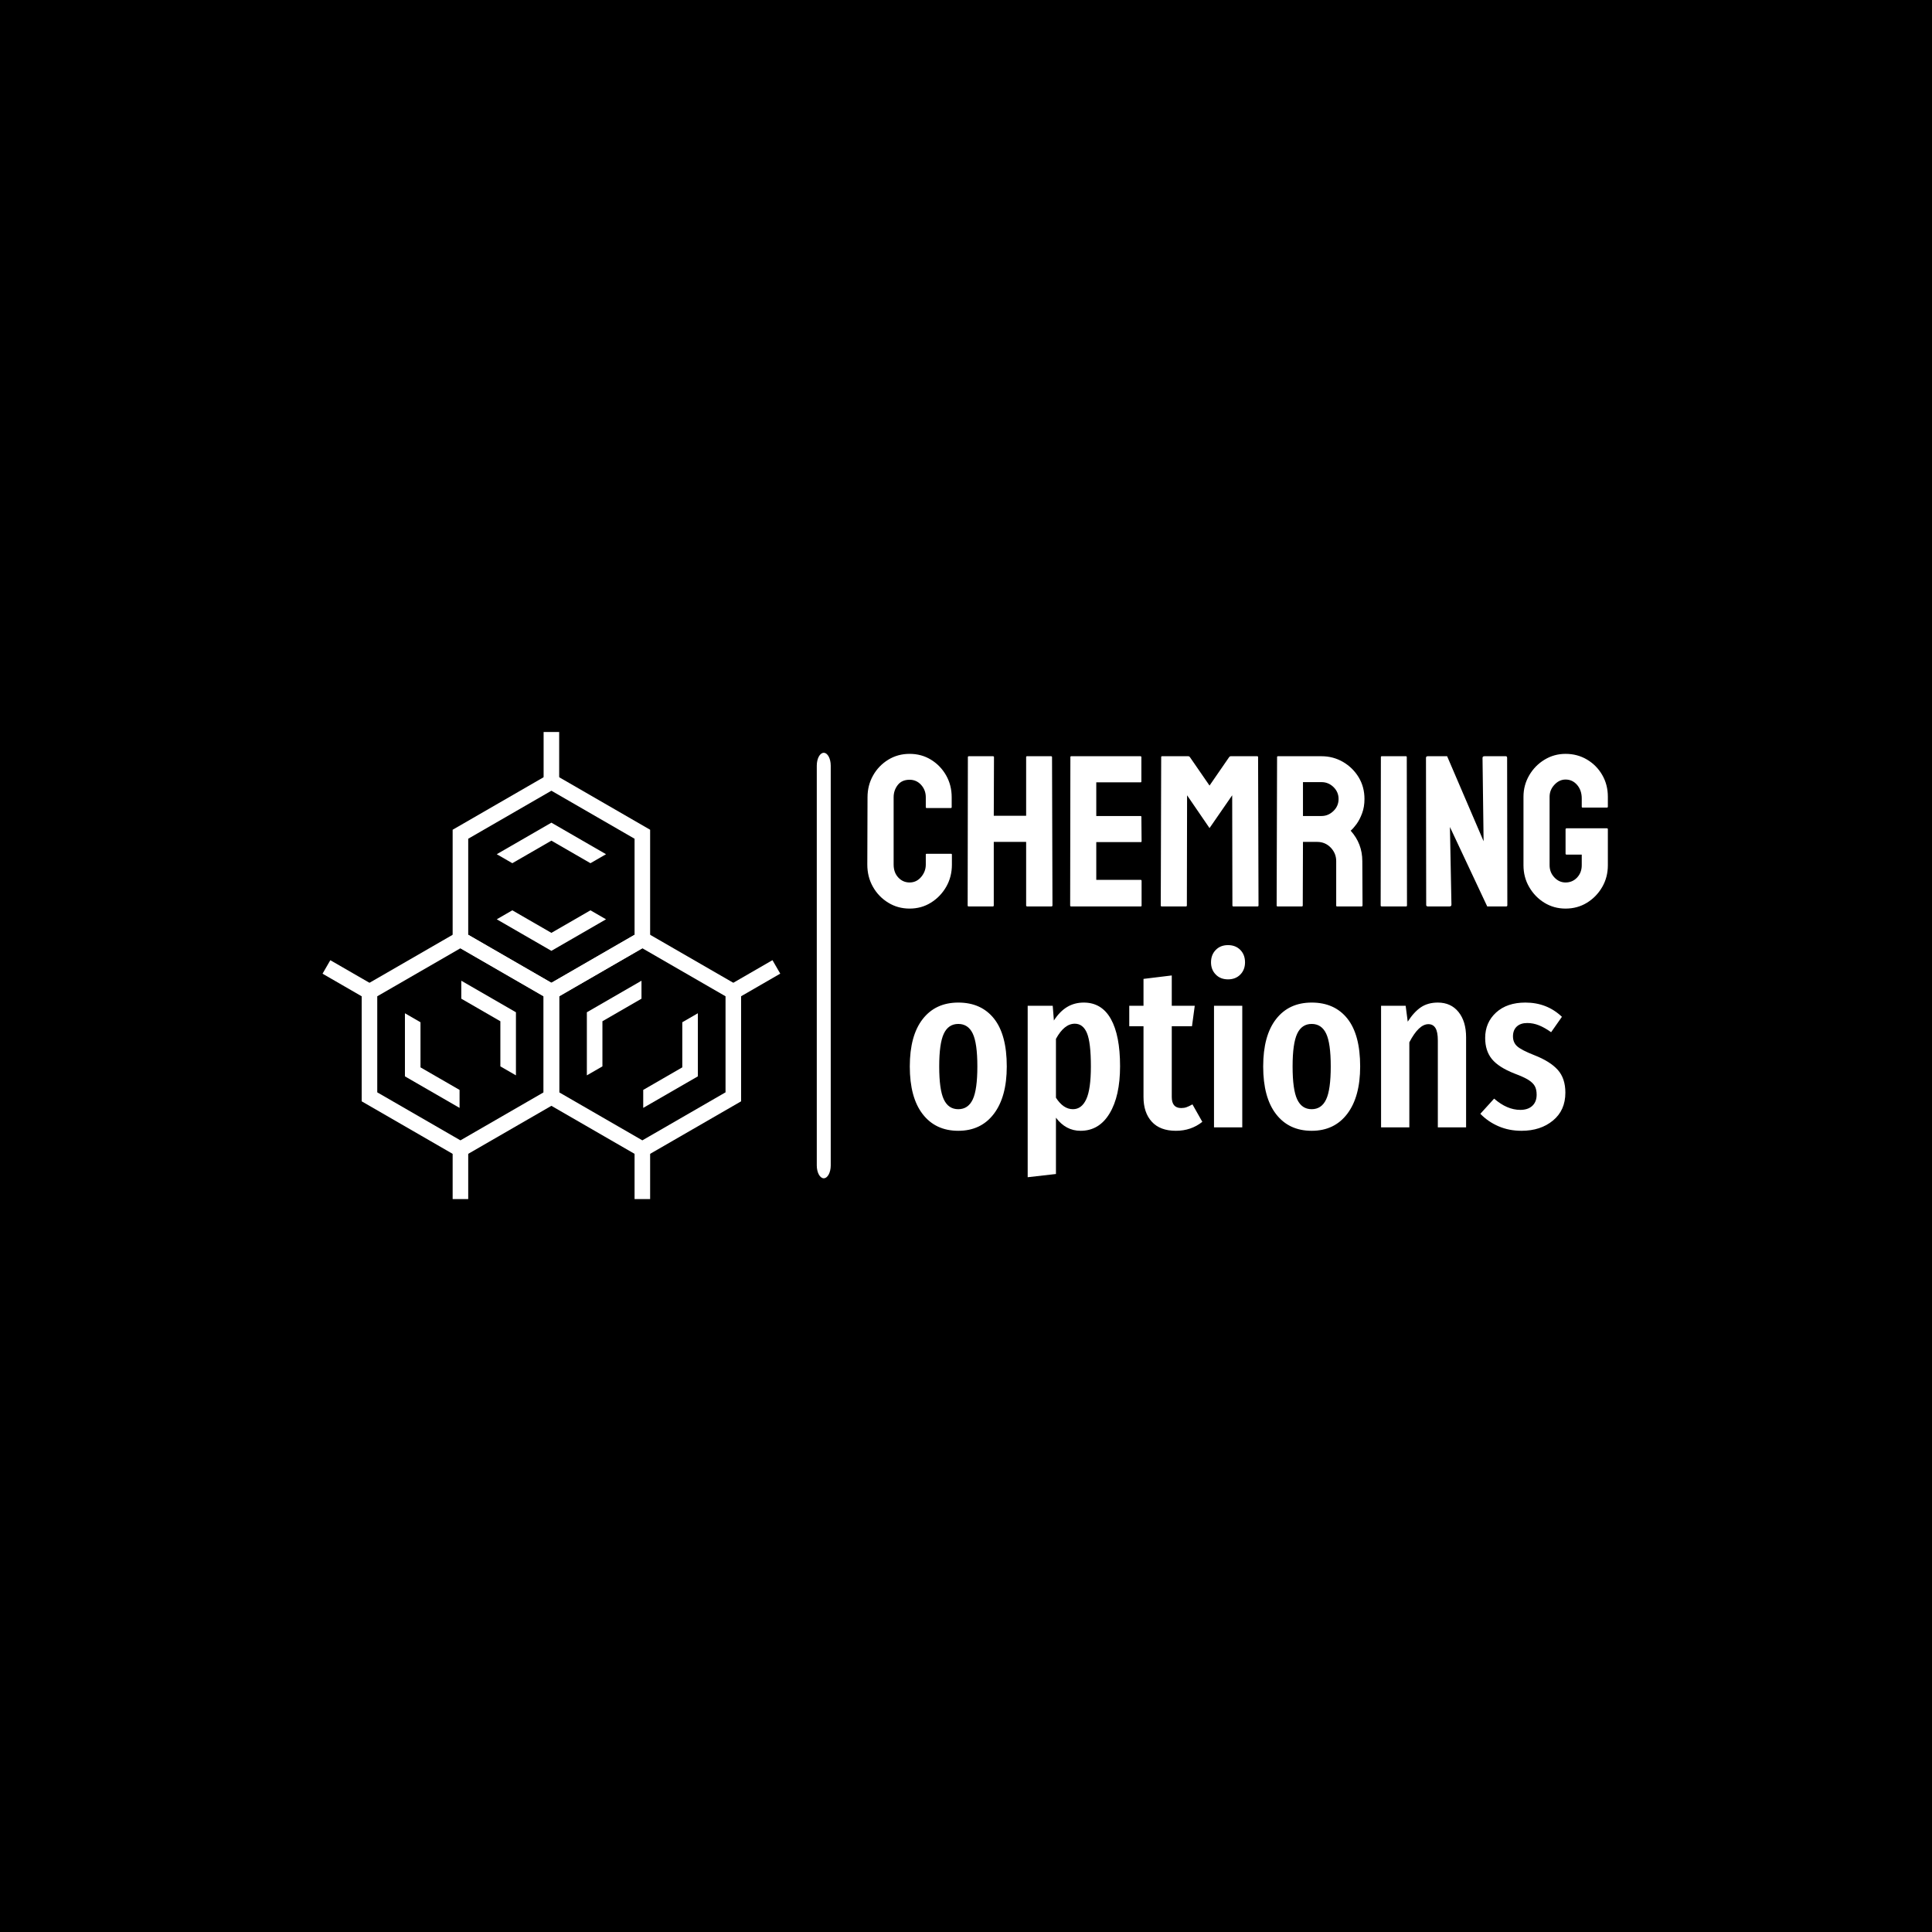
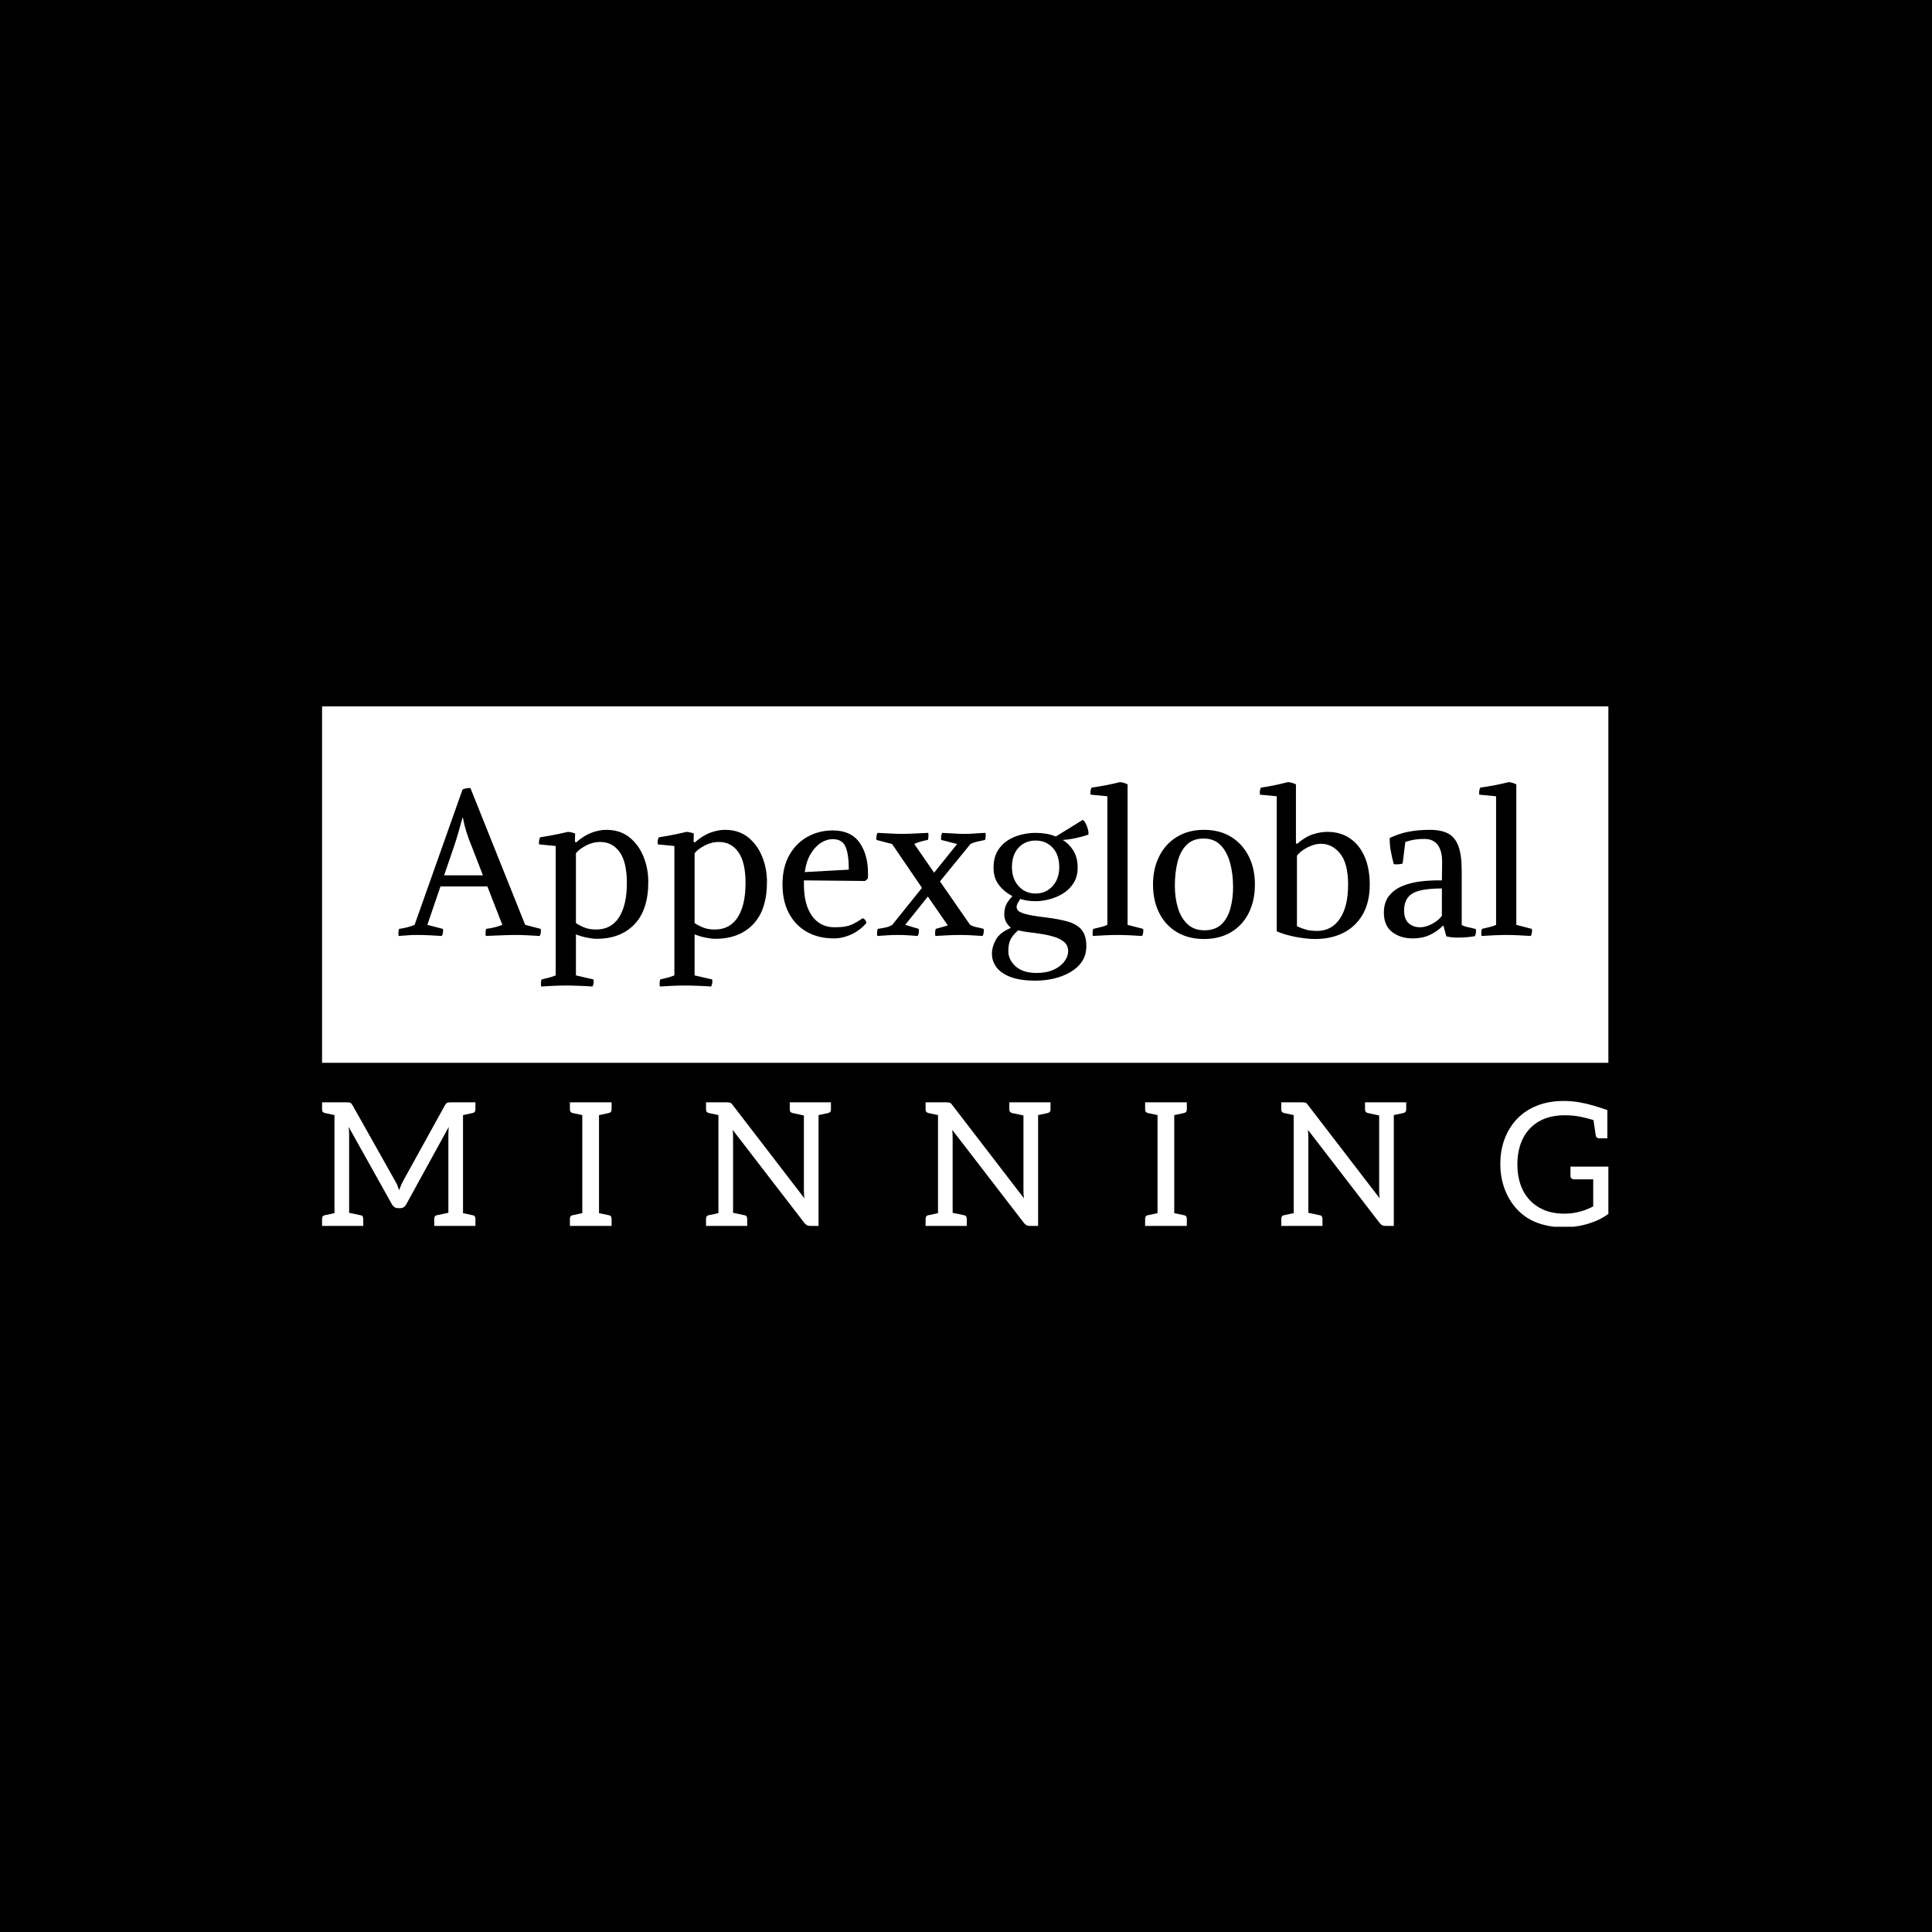
<svg xmlns="http://www.w3.org/2000/svg" version="1.1" width="1500" height="1500" viewBox="0 0 1500 1500">
  <rect width="1500" height="1500" fill="#000000" />
-   <g transform="matrix(0.6666667,0,0,0.6666667,249.3939,567.972)">
-     <svg viewBox="0 0 396 144" data-background-color="#ffffff" preserveAspectRatio="xMidYMid meet" height="545" width="1500">
-       <g id="tight-bounds" transform="matrix(1,0,0,1,0.24,0.1431921)">
-         <svg viewBox="0 0 395.52 143.714" height="143.714" width="395.52">
+   <g transform="matrix(0.6666667,0,0,0.6666667,249.3939,548.426)">
+     <svg viewBox="0 0 396 160" data-background-color="#ffffff" preserveAspectRatio="xMidYMid meet" height="606" width="1500">
+       <g id="tight-bounds" transform="matrix(1,0,0,1,0.24,-0.168731)">
+         <svg viewBox="0 0 395.52 160.337" height="160.337" width="395.52">
          <g>
-             <svg viewBox="0 0 686.417 249.412" height="143.714" width="395.52">
+             <svg viewBox="0 0 395.52 160.337" height="160.337" width="395.52">
              <g>
-                 <rect width="7.452" height="227.214" x="263.938" y="11.099" fill="#ffffff" opacity="1" stroke-width="0" stroke="transparent" fill-opacity="1" class="rect-yte-0" data-fill-palette-color="primary" rx="1%" id="yte-0" data-palette-color="#152232" />
-               </g>
-               <g transform="matrix(1,0,0,1,290.8972,11.66443)">
-                 <svg viewBox="0 0 395.52 226.083" height="226.083" width="395.52">
+                 <svg viewBox="0 0 395.52 160.337" height="160.337" width="395.52">
                  <g id="textblocktransform">
-                     <svg viewBox="0 0 395.52 226.083" height="226.083" width="395.52" id="textblock">
+                     <svg viewBox="0 0 395.52 160.337" height="160.337" width="395.52" id="textblock">
                      <g>
-                         <svg viewBox="0 0 395.52 82.63" height="82.63" width="395.52">
-                           <g transform="matrix(1,0,0,1,0,0)">
-                             <svg width="395.52" viewBox="1.4 -35.35 171.58 35.85" height="82.63" data-palette-color="#152232">
-                               <path d="M11.2 0.5L11.2 0.5Q8.45 0.5 6.23-0.88 4-2.25 2.7-4.55 1.4-6.85 1.4-9.7L1.4-9.7 1.45-25.3Q1.45-28.05 2.73-30.33 4-32.6 6.23-33.98 8.45-35.35 11.2-35.35L11.2-35.35Q13.95-35.35 16.15-34 18.35-32.65 19.65-30.38 20.95-28.1 20.95-25.3L20.95-25.3 20.95-23Q20.95-22.8 20.75-22.8L20.75-22.8 15.15-22.8Q14.95-22.8 14.95-23L14.95-23 14.95-25.3Q14.95-26.95 13.88-28.15 12.8-29.35 11.2-29.35L11.2-29.35Q9.4-29.35 8.45-28.13 7.5-26.9 7.5-25.3L7.5-25.3 7.5-9.7Q7.5-7.85 8.58-6.7 9.65-5.55 11.2-5.55L11.2-5.55Q12.8-5.55 13.88-6.83 14.95-8.1 14.95-9.7L14.95-9.7 14.95-12Q14.95-12.2 15.15-12.2L15.15-12.2 20.8-12.2Q21-12.2 21-12L21-12 21-9.7Q21-6.85 19.68-4.55 18.35-2.25 16.15-0.88 13.95 0.5 11.2 0.5ZM30.5 0L24.85 0Q24.65 0 24.65-0.25L24.65-0.25 24.7-34.6Q24.7-34.8 24.95-34.8L24.95-34.8 30.5-34.8Q30.75-34.8 30.75-34.6L30.75-34.6 30.7-21 38.2-21 38.2-34.6Q38.2-34.8 38.4-34.8L38.4-34.8 43.95-34.8Q44.2-34.8 44.2-34.6L44.2-34.6 44.3-0.25Q44.3 0 44.05 0L44.05 0 38.45 0Q38.2 0 38.2-0.25L38.2-0.25 38.2-14.95 30.7-14.95 30.7-0.25Q30.7 0 30.5 0L30.5 0ZM64.75 0L48.6 0Q48.4 0 48.4-0.25L48.4-0.25 48.45-34.6Q48.45-34.8 48.65-34.8L48.65-34.8 64.7-34.8Q64.9-34.8 64.9-34.55L64.9-34.55 64.9-28.95Q64.9-28.75 64.7-28.75L64.7-28.75 54.45-28.75 54.45-20.95 64.7-20.95Q64.9-20.95 64.9-20.75L64.9-20.75 64.95-15.1Q64.95-14.9 64.75-14.9L64.75-14.9 54.45-14.9 54.45-6.15 64.75-6.15Q64.95-6.15 64.95-5.9L64.95-5.9 64.95-0.2Q64.95 0 64.75 0L64.75 0ZM75.24 0L69.59 0Q69.39 0 69.39-0.25L69.39-0.25 69.49-34.6Q69.49-34.8 69.69-34.8L69.69-34.8 75.79-34.8Q75.99-34.8 76.14-34.6L76.14-34.6 80.69-28 85.24-34.6Q85.39-34.8 85.59-34.8L85.59-34.8 91.74-34.8Q91.94-34.8 91.94-34.6L91.94-34.6 92.04-0.25Q92.04 0 91.84 0L91.84 0 86.19 0Q85.99 0 85.99-0.25L85.99-0.25 85.94-25.75 80.69-18.15 75.49-25.75 75.44-0.25Q75.44 0 75.24 0L75.24 0ZM102.09 0L96.44 0Q96.24 0 96.24-0.25L96.24-0.25 96.34-34.6Q96.34-34.8 96.54-34.8L96.54-34.8 106.64-34.8Q109.34-34.8 111.62-33.48 113.89-32.15 115.24-29.93 116.59-27.7 116.59-24.9L116.59-24.9Q116.59-23.05 116.04-21.58 115.49-20.1 114.74-19.07 113.99-18.05 113.39-17.55L113.39-17.55Q116.09-14.55 116.09-10.5L116.09-10.5 116.14-0.25Q116.14 0 115.89 0L115.89 0 110.24 0Q110.04 0 110.04-0.15L110.04-0.15 110.04-10.5Q110.04-12.3 108.77-13.63 107.49-14.95 105.64-14.95L105.64-14.95 102.34-14.95 102.29-0.25Q102.29 0 102.09 0L102.09 0ZM102.34-28.8L102.34-20.95 106.64-20.95Q108.19-20.95 109.39-22.1 110.59-23.25 110.59-24.9L110.59-24.9Q110.59-26.5 109.42-27.65 108.24-28.8 106.64-28.8L106.64-28.8 102.34-28.8ZM126.24 0L120.59 0Q120.34 0 120.34-0.25L120.34-0.25 120.39-34.6Q120.39-34.8 120.59-34.8L120.59-34.8 126.19-34.8Q126.39-34.8 126.39-34.6L126.39-34.6 126.44-0.25Q126.44 0 126.24 0L126.24 0ZM136.28 0L131.28 0Q130.89 0 130.89-0.35L130.89-0.35 130.84-34.4Q130.84-34.8 131.24-34.8L131.24-34.8 135.74-34.8 144.19-15.1 143.94-34.4Q143.94-34.8 144.39-34.8L144.39-34.8 149.34-34.8Q149.64-34.8 149.64-34.4L149.64-34.4 149.69-0.3Q149.69 0 149.44 0L149.44 0 145.03 0 136.39-18.4 136.74-0.4Q136.74 0 136.28 0L136.28 0ZM163.18 0.5L163.18 0.5Q160.48 0.5 158.28-0.85 156.08-2.2 154.76-4.48 153.43-6.75 153.43-9.55L153.43-9.55 153.43-25.4Q153.43-28.1 154.76-30.38 156.08-32.65 158.31-34 160.53-35.35 163.18-35.35L163.18-35.35Q165.93-35.35 168.16-34.02 170.38-32.7 171.68-30.45 172.98-28.2 172.98-25.4L172.98-25.4 172.98-23.1Q172.98-22.9 172.73-22.9L172.73-22.9 167.13-22.9Q166.93-22.9 166.93-23.1L166.93-23.1 166.93-25Q166.93-26.9 165.86-28.15 164.78-29.4 163.18-29.4L163.18-29.4Q161.73-29.4 160.61-28.2 159.48-27 159.48-25.4L159.48-25.4 159.48-9.55Q159.48-7.9 160.58-6.73 161.68-5.55 163.18-5.55L163.18-5.55Q164.78-5.55 165.86-6.7 166.93-7.85 166.93-9.55L166.93-9.55 166.93-12 163.43-12Q163.18-12 163.18-12.25L163.18-12.25 163.18-17.85Q163.18-18.1 163.43-18.1L163.43-18.1 172.78-18.1Q172.98-18.1 172.98-17.85L172.98-17.85 172.98-9.55Q172.98-6.75 171.66-4.48 170.33-2.2 168.13-0.85 165.93 0.5 163.18 0.5Z" opacity="1" transform="matrix(1,0,0,1,0,0)" fill="#ffffff" class="wordmark-text-0" data-fill-palette-color="primary" id="text-0" />
+                         <svg viewBox="0 0 395.52 109.768" height="109.768" width="395.52">
+                           <rect width="395.52" height="109.768" x="0" y="0" opacity="1" fill="#ffffff" data-fill-palette-color="tertiary" />
+                           <g transform="matrix(1,0,0,1,23.46171,23.46171)">
+                             <svg width="348.597" viewBox="-0.254 -37.8 280.375 50.55" height="62.845" data-palette-color="#ffffff">
+                               <path d="M21.75-12L10.15-12 6.9-2.5 10.75-1.5Q10.9-0.55 10.5 0.25L10.5 0.25Q9.15 0.15 7.48 0.08 5.8 0 4.4 0L4.4 0Q3 0 2.1 0.08 1.2 0.15-0.2 0.25L-0.2 0.25Q-0.35-0.7-0.1-1.5L-0.1-1.5Q1-1.65 1.95-1.9 2.9-2.15 3.75-2.5L3.75-2.5 15.6-35.95Q16-36.2 16.57-36.27 17.15-36.35 17.55-36.35L17.55-36.35 31.1-2.5 34.95-1.5Q35.1-0.55 34.7 0.25L34.7 0.25Q33.35 0.15 31.68 0.08 30 0 28.6 0L28.6 0Q27.65 0 26.3 0.05 24.95 0.1 23.63 0.15 22.3 0.2 21.35 0.25L21.35 0.25Q21.2-0.7 21.45-1.5L21.45-1.5Q22.6-1.65 23.58-1.9 24.55-2.15 25.45-2.5L25.45-2.5 21.75-12ZM15.7-29L15.6-29Q15.1-27.2 14.58-25.35 14.05-23.5 13.4-21.6L13.4-21.6 11.05-14.75 20.65-14.75 17.9-21.85Q17.05-23.9 16.53-25.6 16-27.3 15.7-29L15.7-29ZM43.45-25.1L43.4-23.1 43.65-22.85Q45.65-24.6 47.55-25.3 49.45-26 51.15-26L51.15-26Q54.55-26 56.85-24.18 59.15-22.35 60.35-19.4 61.55-16.45 61.55-13.15L61.55-13.15Q61.55-6.2 58.12-2.63 54.7 0.95 48.75 0.95L48.75 0.95Q47.8 0.95 46.32 0.65 44.85 0.35 43.65-0.15L43.65-0.15 43.65 10 48 11Q48.15 11.95 47.75 12.75L47.75 12.75Q46.4 12.65 44.47 12.58 42.55 12.5 41.15 12.5L41.15 12.5Q39.75 12.5 38.1 12.58 36.45 12.65 35.05 12.75L35.05 12.75Q34.9 11.8 35.15 11L35.15 11Q36 10.8 36.9 10.58 37.8 10.35 38.65 10L38.65 10 38.65-22 34.55-22.4Q34.4-23.4 34.8-24.15L34.8-24.15Q35.2-24.2 37.05-24.53 38.9-24.85 41.7-25.5L41.7-25.5Q42.25-25.45 42.65-25.35 43.05-25.25 43.45-25.1L43.45-25.1ZM43.65-20.2L43.65-2.95Q44.6-2.3 45.77-1.83 46.95-1.35 48.65-1.35L48.65-1.35Q52.4-1.35 54.32-4.38 56.25-7.4 56.25-12.85L56.25-12.85Q56.25-18 54.47-20.5 52.7-23 49.65-23L49.65-23Q47.8-23 46.07-22.08 44.35-21.15 43.65-20.2L43.65-20.2ZM72.8-25.1L72.75-23.1 73-22.85Q75-24.6 76.9-25.3 78.8-26 80.5-26L80.5-26Q83.9-26 86.2-24.18 88.5-22.35 89.7-19.4 90.9-16.45 90.9-13.15L90.9-13.15Q90.9-6.2 87.47-2.63 84.05 0.95 78.1 0.95L78.1 0.95Q77.15 0.95 75.67 0.65 74.2 0.35 73-0.15L73-0.15 73 10 77.35 11Q77.5 11.95 77.1 12.75L77.1 12.75Q75.75 12.65 73.82 12.58 71.9 12.5 70.5 12.5L70.5 12.5Q69.1 12.5 67.45 12.58 65.8 12.65 64.4 12.75L64.4 12.75Q64.25 11.8 64.5 11L64.5 11Q65.35 10.8 66.25 10.58 67.15 10.35 68 10L68 10 68-22 63.9-22.4Q63.75-23.4 64.15-24.15L64.15-24.15Q64.55-24.2 66.4-24.53 68.25-24.85 71.05-25.5L71.05-25.5Q71.6-25.45 72-25.35 72.4-25.25 72.8-25.1L72.8-25.1ZM73-20.2L73-2.95Q73.95-2.3 75.12-1.83 76.3-1.35 78-1.35L78-1.35Q81.75-1.35 83.67-4.38 85.6-7.4 85.6-12.85L85.6-12.85Q85.6-18 83.82-20.5 82.05-23 79-23L79-23Q77.15-23 75.42-22.08 73.7-21.15 73-20.2L73-20.2ZM100.04-13.5L100.04-12.5Q100.04-7.45 102.07-4.67 104.09-1.9 107.59-1.9L107.59-1.9Q109.14-1.9 110.19-2.08 111.24-2.25 112.27-2.75 113.29-3.25 114.59-4.15L114.59-4.15Q115.39-3.8 115.49-2.95L115.49-2.95Q113.94-1.15 111.79-0.15 109.64 0.85 107.44 0.85L107.44 0.85Q103.64 0.85 100.79-0.75 97.94-2.35 96.34-5.35 94.74-8.35 94.74-12.5L94.74-12.5Q94.74-16.75 96.42-19.73 98.09-22.7 100.92-24.28 103.74-25.85 107.19-25.85L107.19-25.85Q111.64-25.85 113.77-22.88 115.89-19.9 115.89-15.2L115.89-15.2Q115.89-14.85 115.89-14.55 115.89-14.25 115.84-13.9L115.84-13.9 115.14-13.35 100.04-13.5ZM107.14-23.7L107.14-23.7Q105.69-23.7 104.27-22.8 102.84-21.9 101.74-20.1 100.64-18.3 100.24-15.55L100.24-15.55 111.14-16.15Q111.14-20 110.32-21.85 109.49-23.7 107.14-23.7ZM141.24-22.5L133.69-13.25 141.14-2.5Q141.99-2.05 142.84-1.9 143.69-1.75 144.49-1.5L144.49-1.5Q144.64-0.55 144.24 0.25L144.24 0.25Q142.89 0.15 141.47 0.08 140.04 0 138.64 0L138.64 0Q137.24 0 135.59 0.08 133.94 0.15 132.54 0.25L132.54 0.25Q132.39-0.7 132.64-1.5L132.64-1.5 135.64-2.35 130.69-9.5 125.09-2.5 128.44-1.5Q128.59-0.55 128.19 0.25L128.19 0.25Q126.84 0.15 125.77 0.08 124.69 0 123.29 0L123.29 0Q121.89 0 120.74 0.08 119.59 0.15 118.19 0.25L118.19 0.25Q118.04-0.7 118.29-1.5L118.29-1.5Q119.29-1.65 120.24-1.85 121.19-2.05 121.89-2.5L121.89-2.5 129.24-11.65 121.84-22.5 117.99-23.5Q117.84-24.45 118.24-25.25L118.24-25.25Q119.59-25.2 121.27-25.1 122.94-25 124.34-25L124.34-25Q125.79-25 127.59-25.1 129.39-25.2 130.79-25.25L130.79-25.25Q130.94-24.3 130.69-23.5L130.69-23.5Q129.74-23.35 128.77-23.05 127.79-22.75 127.34-22.5L127.34-22.5 132.24-15.4 137.94-22.5 133.99-23.5Q133.84-24.45 134.24-25.25L134.24-25.25Q135.59-25.2 136.94-25.1 138.29-25 139.69-25L139.69-25Q141.14-25 142.34-25.1 143.54-25.2 144.94-25.25L144.94-25.25Q145.09-24.3 144.84-23.5L144.84-23.5Q143.89-23.3 142.97-23.1 142.04-22.9 141.24-22.5L141.24-22.5ZM157.34-8.35L157.34-8.35Q156.44-8.35 155.49-8.47 154.54-8.6 153.54-8.9L153.54-8.9Q153.04-8.15 152.84-7.7 152.64-7.25 152.64-6.95L152.64-6.95Q152.64-6.5 152.99-6.05 153.34-5.6 154.84-5.18 156.34-4.75 159.74-4.35L159.74-4.35Q163.09-3.95 165.34-3.3 167.59-2.65 168.74-1.25 169.89 0.15 169.89 2.75L169.89 2.75Q169.89 5 168.79 6.6 167.69 8.2 165.84 9.25 163.99 10.3 161.79 10.8 159.59 11.3 157.34 11.3L157.34 11.3Q153.54 11.3 151.16 10.4 148.79 9.5 147.66 7.98 146.54 6.45 146.54 4.7L146.54 4.7Q146.54 2.9 147.54 1.13 148.54-0.65 151.24-1.75L151.24-1.75Q149.59-3.2 149.59-5.05L149.59-5.05Q149.59-6.7 150.21-7.78 150.84-8.85 151.64-9.6L151.64-9.6Q149.64-10.6 148.29-12.33 146.94-14.05 146.94-16.65L146.94-16.65Q146.94-19.05 147.89-20.7 148.84-22.35 150.39-23.35 151.94-24.35 153.76-24.8 155.59-25.25 157.34-25.25L157.34-25.25Q158.54-25.25 159.84-25.05 161.14-24.85 162.34-24.35L162.34-24.35 168.99-28.45Q169.39-28.25 169.74-27.55 170.09-26.85 170.29-26.08 170.49-25.3 170.39-24.8L170.39-24.8Q169.04-24.35 167.39-23.98 165.74-23.6 164.04-23.5L164.04-23.5Q165.64-22.55 166.69-20.85 167.74-19.15 167.74-16.65L167.74-16.65Q167.74-14.45 166.76-12.88 165.79-11.3 164.19-10.3 162.59-9.3 160.79-8.83 158.99-8.35 157.34-8.35ZM157.34-10.25L157.34-10.25Q159.89-10.25 161.54-12.08 163.19-13.9 163.19-16.75L163.19-16.75Q163.19-19.85 161.54-21.6 159.89-23.35 157.34-23.35L157.34-23.35Q154.79-23.35 153.14-21.6 151.49-19.85 151.49-16.75L151.49-16.75Q151.49-13.9 153.14-12.08 154.79-10.25 157.34-10.25ZM158.09-0.35L158.09-0.35Q157.19-0.5 155.81-0.65 154.44-0.8 153.04-1.15L153.04-1.15Q151.84-0.15 151.21 0.98 150.59 2.1 150.59 4L150.59 4Q150.59 6.1 152.39 7.75 154.19 9.4 157.59 9.4L157.59 9.4Q160.04 9.4 161.79 8.6 163.54 7.8 164.46 6.55 165.39 5.3 165.39 4.05L165.39 4.05Q165.39 2.55 164.36 1.7 163.34 0.85 161.66 0.38 159.99-0.1 158.09-0.35ZM180.09-37.25L180.09-2.5 183.94-1.5Q184.09-0.55 183.69 0.25L183.69 0.25Q182.34 0.15 180.66 0.08 178.99 0 177.59 0L177.59 0Q176.19 0 174.54 0.08 172.89 0.15 171.49 0.25L171.49 0.25Q171.34-0.7 171.59-1.5L171.59-1.5Q172.54-1.75 173.46-1.95 174.39-2.15 175.09-2.5L175.09-2.5 175.09-34.3 170.94-34.7Q170.79-35.7 171.19-36.45L171.19-36.45Q172.99-36.7 174.81-37.05 176.64-37.4 178.19-37.8L178.19-37.8Q178.69-37.75 179.14-37.63 179.59-37.5 180.09-37.25L180.09-37.25ZM186.38-12.5L186.38-12.5Q186.38-16.4 187.91-19.45 189.43-22.5 192.28-24.25 195.13-26 198.98-26L198.98-26Q202.88-26 205.71-24.25 208.53-22.5 210.06-19.45 211.58-16.4 211.58-12.5L211.58-12.5Q211.58-8.5 210.06-5.45 208.53-2.4 205.71-0.7 202.88 1 198.98 1L198.98 1Q195.13 1 192.28-0.7 189.43-2.4 187.91-5.45 186.38-8.5 186.38-12.5ZM206.18-11.8L206.18-11.8Q206.18-15.15 205.43-17.88 204.68-20.6 203.08-22.23 201.48-23.85 198.88-23.85L198.88-23.85Q196.23-23.85 194.66-22.25 193.08-20.65 192.43-18 191.78-15.35 191.78-12.15L191.78-12.15Q191.78-9.25 192.53-6.73 193.28-4.2 194.91-2.68 196.53-1.15 199.08-1.15L199.08-1.15Q201.78-1.15 203.33-2.65 204.88-4.15 205.53-6.6 206.18-9.05 206.18-11.8ZM221.73-37.25L221.73-22.75 221.98-22.5Q223.98-24.25 225.88-24.88 227.78-25.5 229.48-25.5L229.48-25.5Q232.73-25.5 235.08-23.9 237.43-22.3 238.71-19.38 239.98-16.45 239.98-12.45L239.98-12.45Q239.98-8.1 238.26-5.1 236.53-2.1 233.51-0.55 230.48 1 226.48 1L226.48 1Q224.43 1 221.76 0.5 219.08 0 216.98-0.9L216.98-0.9 216.98-34.3 212.83-34.7Q212.68-35.7 213.08-36.45L213.08-36.45Q214.88-36.7 216.53-37.05 218.18-37.4 219.73-37.8L219.73-37.8Q220.68-37.75 221.73-37.25L221.73-37.25ZM221.98-19.6L221.98-2.15Q223.08-1.65 224.18-1.33 225.28-1 226.98-1L226.98-1Q230.53-1 232.58-4 234.63-7 234.63-12.45L234.63-12.45Q234.63-17.7 232.66-20.13 230.68-22.55 227.98-22.55L227.98-22.55Q226.73-22.55 225.53-22.08 224.33-21.6 223.38-20.93 222.43-20.25 221.98-19.6L221.98-19.6ZM250.58 0.85L250.58 0.85Q247.58 0.85 245.53-0.73 243.48-2.3 243.48-5.5L243.48-5.5Q243.48-8 244.7-9.6 245.93-11.2 248-12.08 250.08-12.95 252.63-13.25 255.18-13.55 257.83-13.5L257.83-13.5 257.88-17.9Q257.93-20.7 256.83-22.23 255.73-23.75 253.48-23.75L253.48-23.75Q252.23-23.75 251.08-23.58 249.93-23.4 248.78-23L248.78-23 248.13-17.7Q247.73-17.5 247.03-17.48 246.33-17.45 245.93-17.5L245.93-17.5Q245.48-19.15 245.18-20.8 244.88-22.45 244.93-24L244.93-24Q247.28-25.1 249.65-25.55 252.03-26 254.83-26L254.83-26Q257.63-26 259.35-25.1 261.08-24.2 261.9-22 262.73-19.8 262.73-15.85L262.73-15.85 262.73-2.45Q263.58-2.05 264.48-1.88 265.38-1.7 266.23-1.45L266.23-1.45Q266.38-0.5 265.98 0.3L265.98 0.3Q265.18 0.45 264.05 0.55 262.93 0.65 261.78 0.65L261.78 0.65Q260.13 0.65 258.93 0.35L258.93 0.35 258.23-2.25 258.03-2.25Q256.78-0.95 254.93-0.05 253.08 0.85 250.58 0.85ZM252.48-1.9L252.48-1.9Q253.88-1.9 255.48-2.78 257.08-3.65 257.83-4.75L257.83-4.75 257.83-11.5Q252.68-11.5 250.58-10.28 248.48-9.05 248.48-6L248.48-6Q248.48-3.95 249.58-2.93 250.68-1.9 252.48-1.9ZM276.23-37.25L276.23-2.5 280.08-1.5Q280.23-0.55 279.83 0.25L279.83 0.25Q278.48 0.15 276.8 0.08 275.13 0 273.73 0L273.73 0Q272.33 0 270.68 0.08 269.03 0.15 267.63 0.25L267.63 0.25Q267.48-0.7 267.73-1.5L267.73-1.5Q268.68-1.75 269.6-1.95 270.53-2.15 271.23-2.5L271.23-2.5 271.23-34.3 267.08-34.7Q266.93-35.7 267.33-36.45L267.33-36.45Q269.13-36.7 270.95-37.05 272.78-37.4 274.33-37.8L274.33-37.8Q274.83-37.75 275.28-37.63 275.73-37.5 276.23-37.25L276.23-37.25Z" opacity="1" transform="matrix(1,0,0,1,0,0)" fill="#000000" class="wordmark-text-0" data-fill-palette-color="quaternary" id="text-0" />
                            </svg>
                          </g>
                        </svg>
                      </g>
-                       <g transform="matrix(1,0,0,1,22.70199,102.1376)">
-                         <svg viewBox="0 0 350.116 123.946" height="123.946" width="350.116">
+                       <g transform="matrix(1,0,0,1,0,121.4993)">
+                         <svg viewBox="0 0 395.52 38.838" height="38.838" width="395.52">
                          <g transform="matrix(1,0,0,1,0,0)">
-                             <svg width="350.116" viewBox="1.7 -39.65 142.64 50.5" height="123.946" data-palette-color="#fe5b25">
-                               <path d="M12.25-27.15Q17.25-27.15 20.03-23.65 22.8-20.15 22.8-13.25L22.8-13.25Q22.8-6.65 20-2.95 17.2 0.75 12.25 0.75L12.25 0.75Q7.3 0.75 4.5-2.88 1.7-6.5 1.7-13.25L1.7-13.25Q1.7-19.95 4.5-23.55 7.3-27.15 12.25-27.15L12.25-27.15ZM12.25-22.5Q10.1-22.5 9.1-20.38 8.1-18.25 8.1-13.25L8.1-13.25Q8.1-8.2 9.1-6.08 10.1-3.95 12.25-3.95L12.25-3.95Q14.4-3.95 15.4-6.08 16.4-8.2 16.4-13.25L16.4-13.25Q16.4-18.3 15.4-20.4 14.4-22.5 12.25-22.5L12.25-22.5ZM39.55-27.15Q43.45-27.15 45.45-23.58 47.45-20 47.45-13.3L47.45-13.3Q47.45-6.8 45.17-3.03 42.9 0.75 38.85 0.75L38.85 0.75Q35.65 0.75 33.5-2.1L33.5-2.1 33.5 10.15 27.35 10.85 27.35-26.45 32.8-26.45 33.05-23.25Q34.35-25.25 35.95-26.2 37.55-27.15 39.55-27.15L39.55-27.15ZM37.2-3.95Q39.1-3.95 40.1-6.13 41.1-8.3 41.1-13.25L41.1-13.25Q41.1-18.45 40.25-20.5 39.4-22.55 37.6-22.55L37.6-22.55Q35.3-22.55 33.5-19.25L33.5-19.25 33.5-6.45Q35.1-3.95 37.2-3.95L37.2-3.95ZM63.2-5L65.35-1.2Q62.9 0.75 59.6 0.75L59.6 0.75Q56.15 0.75 54.35-1.23 52.55-3.2 52.55-6.6L52.55-6.6 52.55-22 49.45-22 49.45-26.45 52.55-26.45 52.55-32.3 58.7-33.05 58.7-26.45 63.7-26.45 63.1-22 58.7-22 58.7-6.6Q58.7-4.2 60.75-4.2L60.75-4.2Q61.4-4.2 61.9-4.38 62.4-4.55 63.2-5L63.2-5ZM67.89-26.45L74.04-26.45 74.04 0 67.89 0 67.89-26.45ZM70.94-39.65Q72.59-39.65 73.62-38.6 74.64-37.55 74.64-35.9L74.64-35.9Q74.64-34.3 73.62-33.25 72.59-32.2 70.94-32.2L70.94-32.2Q69.29-32.2 68.27-33.25 67.24-34.3 67.24-35.9L67.24-35.9Q67.24-37.55 68.27-38.6 69.29-39.65 70.94-39.65L70.94-39.65ZM89.14-27.15Q94.14-27.15 96.92-23.65 99.69-20.15 99.69-13.25L99.69-13.25Q99.69-6.65 96.89-2.95 94.09 0.75 89.14 0.75L89.14 0.75Q84.19 0.75 81.39-2.88 78.59-6.5 78.59-13.25L78.59-13.25Q78.59-19.95 81.39-23.55 84.19-27.15 89.14-27.15L89.14-27.15ZM89.14-22.5Q86.99-22.5 85.99-20.38 84.99-18.25 84.99-13.25L84.99-13.25Q84.99-8.2 85.99-6.08 86.99-3.95 89.14-3.95L89.14-3.95Q91.29-3.95 92.29-6.08 93.29-8.2 93.29-13.25L93.29-13.25Q93.29-18.3 92.29-20.4 91.29-22.5 89.14-22.5L89.14-22.5ZM116.59-27.15Q119.44-27.15 121.09-25.1 122.74-23.05 122.74-19.6L122.74-19.6 122.74 0 116.59 0 116.59-18.9Q116.59-20.8 116.06-21.63 115.54-22.45 114.54-22.45L114.54-22.45Q112.44-22.45 110.39-18.5L110.39-18.5 110.39 0 104.24 0 104.24-26.45 109.59-26.45 110.04-23Q111.39-25.1 112.91-26.13 114.44-27.15 116.59-27.15L116.59-27.15ZM135.64-27.15Q140.34-27.15 143.59-24.05L143.59-24.05 141.24-20.7Q139.84-21.7 138.59-22.2 137.34-22.7 136.04-22.7L136.04-22.7Q134.59-22.7 133.76-21.93 132.94-21.15 132.94-19.8L132.94-19.8Q132.94-18.45 133.86-17.63 134.79-16.8 137.59-15.7L137.59-15.7Q141.04-14.35 142.69-12.5 144.34-10.65 144.34-7.55L144.34-7.55Q144.34-3.7 141.64-1.48 138.94 0.75 134.79 0.75L134.79 0.75Q132.09 0.75 129.81-0.23 127.54-1.2 125.84-2.95L125.84-2.95 128.84-6.25Q131.64-3.8 134.54-3.8L134.54-3.8Q136.19-3.8 137.14-4.67 138.09-5.55 138.09-7.1L138.09-7.1Q138.09-8.25 137.69-8.97 137.29-9.7 136.29-10.33 135.29-10.95 133.29-11.7L133.29-11.7Q129.84-13.05 128.36-14.85 126.89-16.65 126.89-19.45L126.89-19.45Q126.89-22.8 129.26-24.98 131.64-27.15 135.64-27.15L135.64-27.15Z" opacity="1" transform="matrix(1,0,0,1,0,0)" fill="#ffffff" class="slogan-text-1" data-fill-palette-color="secondary" id="text-1" />
+                             <svg width="395.52" viewBox="1.65 -36.25 373.24 36.65" height="38.838" data-palette-color="#111111">
+                               <path d="M9.5 0L5.25 0 5.25-35.85 8.85-35.85Q9.5-35.85 9.83-35.73 10.15-35.6 10.5-35L10.5-35 22.9-12.95Q23.3-12.3 23.53-11.68 23.75-11.05 24-10.35L24-10.35Q24.25-11 24.53-11.68 24.8-12.35 25.15-13L25.15-13 37.3-35Q37.65-35.6 37.98-35.73 38.3-35.85 38.95-35.85L38.95-35.85 42.55-35.85 42.55 0 38.3 0 38.3-26.35Q38.3-26.85 38.33-27.45 38.35-28.05 38.4-28.7L38.4-28.7 26.1-6.3Q25.5-5.15 24.35-5.15L24.35-5.15 23.65-5.15Q22.55-5.15 21.9-6.3L21.9-6.3 9.35-28.75Q9.45-28.1 9.47-27.48 9.5-26.85 9.5-26.35L9.5-26.35 9.5 0ZM6.75 0L1.65 0 1.65-2.05Q1.65-2.5 1.85-2.78 2.05-3.05 2.45-3.1L2.45-3.1 6.2-3.9 6.75 0ZM13.6 0L8.5 0 9.05-3.9 12.8-3.1Q13.2-3.05 13.4-2.78 13.6-2.5 13.6-2.05L13.6-2.05 13.6 0ZM1.65-35.85L6.75-35.85 6.2-31.95 2.45-32.75Q2.05-32.85 1.85-33.1 1.65-33.35 1.65-33.8L1.65-33.8 1.65-35.85ZM39.3 0L34.2 0 34.2-2.05Q34.2-2.5 34.4-2.78 34.6-3.05 35-3.1L35-3.1 38.75-3.9 39.3 0ZM46.15 0L41.05 0 41.6-3.9 45.35-3.1Q45.75-3.05 45.95-2.78 46.15-2.5 46.15-2.05L46.15-2.05 46.15 0ZM41.05-35.85L46.15-35.85 46.15-33.8Q46.15-33.35 45.95-33.1 45.75-32.85 45.35-32.75L45.35-32.75 41.6-31.95 41.05-35.85ZM82.01 0L77.16 0 77.16-35.85 82.01-35.85 82.01 0ZM78.66 0L73.56 0 73.56-2.05Q73.56-2.5 73.76-2.78 73.96-3.05 74.36-3.1L74.36-3.1 78.11-3.9 78.66 0ZM85.66 0L80.56 0 81.11-3.9 84.86-3.1Q85.26-3.05 85.46-2.78 85.66-2.5 85.66-2.05L85.66-2.05 85.66 0ZM73.56-35.85L78.66-35.85 78.11-31.95 74.36-32.75Q73.96-32.85 73.76-33.1 73.56-33.35 73.56-33.8L73.56-33.8 73.56-35.85ZM80.56-35.85L85.66-35.85 85.66-33.8Q85.66-33.35 85.46-33.1 85.26-32.85 84.86-32.75L84.86-32.75 81.11-31.95 80.56-35.85ZM120.91 0L116.66 0 116.66-35.85 119.16-35.85Q119.81-35.85 120.16-35.7 120.51-35.55 120.86-35L120.86-35 141.61-8Q141.51-8.65 141.49-9.28 141.46-9.9 141.46-10.45L141.46-10.45 141.46-35.85 145.71-35.85 145.71 0 143.26 0Q142.71 0 142.34-0.2 141.96-0.4 141.56-0.9L141.56-0.9 120.81-27.85Q120.86-27.25 120.89-26.65 120.91-26.05 120.91-25.55L120.91-25.55 120.91 0ZM118.16 0L113.06 0 113.06-2.05Q113.06-2.5 113.26-2.78 113.46-3.05 113.86-3.1L113.86-3.1 117.61-3.9 118.16 0ZM125.01 0L119.91 0 120.46-3.9 124.21-3.1Q124.61-3.05 124.81-2.78 125.01-2.5 125.01-2.05L125.01-2.05 125.01 0ZM113.06-35.85L118.16-35.85 117.61-31.95 113.86-32.75Q113.46-32.85 113.26-33.1 113.06-33.35 113.06-33.8L113.06-33.8 113.06-35.85ZM137.36-35.85L142.46-35.85 141.91-31.95 138.16-32.75Q137.76-32.85 137.56-33.1 137.36-33.35 137.36-33.8L137.36-33.8 137.36-35.85ZM144.21-35.85L149.31-35.85 149.31-33.8Q149.31-33.35 149.11-33.1 148.91-32.85 148.51-32.75L148.51-32.75 144.76-31.95 144.21-35.85ZM184.62 0L180.37 0 180.37-35.85 182.87-35.85Q183.52-35.85 183.87-35.7 184.22-35.55 184.57-35L184.57-35 205.32-8Q205.22-8.65 205.19-9.28 205.17-9.9 205.17-10.45L205.17-10.45 205.17-35.85 209.42-35.85 209.42 0 206.97 0Q206.42 0 206.04-0.2 205.67-0.4 205.27-0.9L205.27-0.9 184.52-27.85Q184.57-27.25 184.59-26.65 184.62-26.05 184.62-25.55L184.62-25.55 184.62 0ZM181.87 0L176.77 0 176.77-2.05Q176.77-2.5 176.97-2.78 177.17-3.05 177.57-3.1L177.57-3.1 181.32-3.9 181.87 0ZM188.72 0L183.62 0 184.17-3.9 187.92-3.1Q188.32-3.05 188.52-2.78 188.72-2.5 188.72-2.05L188.72-2.05 188.72 0ZM176.77-35.85L181.87-35.85 181.32-31.95 177.57-32.75Q177.17-32.85 176.97-33.1 176.77-33.35 176.77-33.8L176.77-33.8 176.77-35.85ZM201.07-35.85L206.17-35.85 205.62-31.95 201.87-32.75Q201.47-32.85 201.27-33.1 201.07-33.35 201.07-33.8L201.07-33.8 201.07-35.85ZM207.92-35.85L213.02-35.85 213.02-33.8Q213.02-33.35 212.82-33.1 212.62-32.85 212.22-32.75L212.22-32.75 208.47-31.95 207.92-35.85ZM248.92 0L244.07 0 244.07-35.85 248.92-35.85 248.92 0ZM245.57 0L240.47 0 240.47-2.05Q240.47-2.5 240.67-2.78 240.87-3.05 241.27-3.1L241.27-3.1 245.02-3.9 245.57 0ZM252.57 0L247.47 0 248.02-3.9 251.77-3.1Q252.17-3.05 252.37-2.78 252.57-2.5 252.57-2.05L252.57-2.05 252.57 0ZM240.47-35.85L245.57-35.85 245.02-31.95 241.27-32.75Q240.87-32.85 240.67-33.1 240.47-33.35 240.47-33.8L240.47-33.8 240.47-35.85ZM247.47-35.85L252.57-35.85 252.57-33.8Q252.57-33.35 252.37-33.1 252.17-32.85 251.77-32.75L251.77-32.75 248.02-31.95 247.47-35.85ZM287.83 0L283.58 0 283.58-35.85 286.08-35.85Q286.73-35.85 287.08-35.7 287.43-35.55 287.78-35L287.78-35 308.53-8Q308.43-8.65 308.4-9.28 308.38-9.9 308.38-10.45L308.38-10.45 308.38-35.85 312.63-35.85 312.63 0 310.18 0Q309.63 0 309.25-0.2 308.88-0.4 308.48-0.9L308.48-0.9 287.73-27.85Q287.78-27.25 287.8-26.65 287.83-26.05 287.83-25.55L287.83-25.55 287.83 0ZM285.08 0L279.98 0 279.98-2.05Q279.98-2.5 280.18-2.78 280.38-3.05 280.78-3.1L280.78-3.1 284.53-3.9 285.08 0ZM291.93 0L286.83 0 287.38-3.9 291.13-3.1Q291.53-3.05 291.73-2.78 291.93-2.5 291.93-2.05L291.93-2.05 291.93 0ZM279.98-35.85L285.08-35.85 284.53-31.95 280.78-32.75Q280.38-32.85 280.18-33.1 279.98-33.35 279.98-33.8L279.98-33.8 279.98-35.85ZM304.28-35.85L309.38-35.85 308.83-31.95 305.08-32.75Q304.68-32.85 304.48-33.1 304.28-33.35 304.28-33.8L304.28-33.8 304.28-35.85ZM311.13-35.85L316.23-35.85 316.23-33.8Q316.23-33.35 316.03-33.1 315.83-32.85 315.43-32.75L315.43-32.75 311.68-31.95 311.13-35.85ZM361.84 0.4L361.84 0.4Q357.89 0.4 354.46-0.83 351.04-2.05 348.54-4.65L348.54-4.65Q346.19-7.1 344.86-10.53 343.54-13.95 343.54-18L343.54-18Q343.54-22 344.84-25.38 346.14-28.75 348.54-31.2L348.54-31.2Q350.89-33.6 354.29-34.93 357.69-36.25 361.89-36.25L361.89-36.25Q364.14-36.25 366.24-35.9 368.34-35.55 370.41-34.95 372.49-34.35 374.59-33.6L374.59-33.6 374.59-29.95 370.74-30.65Q368.99-31.2 366.89-31.65 364.79-32.1 362.24-32.1L362.24-32.1Q357.84-32.1 354.76-30.33 351.69-28.55 350.09-25.35 348.49-22.15 348.49-17.85L348.49-17.85Q348.49-13.5 350.11-10.3 351.74-7.1 354.79-5.33 357.84-3.55 362.09-3.55L362.09-3.55Q364.49-3.55 366.59-4.13 368.69-4.7 370.49-5.65L370.49-5.65 370.49-13.5 364.94-13.5Q364.49-13.5 364.19-13.78 363.89-14.05 363.89-14.45L363.89-14.45 363.89-17.2 374.89-17.2 374.89-3.5Q372.54-1.7 369.11-0.65 365.69 0.4 361.84 0.4ZM371.24-26.2L370.49-31.2 374.59-29.95 374.59-25.4 372.29-25.4Q371.89-25.4 371.61-25.58 371.34-25.75 371.24-26.2L371.24-26.2Z" opacity="1" transform="matrix(1,0,0,1,0,0)" fill="#ffffff" class="slogan-text-1" data-fill-palette-color="secondary" id="text-1" />
                            </svg>
                          </g>
                        </svg>
-                       </g>
-                     </svg>
-                   </g>
-                 </svg>
-               </g>
-               <g>
-                 <svg viewBox="0 0 244.431 249.412" height="249.412" width="244.431">
-                   <g>
-                     <svg version="1.1" x="0" y="0" viewBox="1.998 0 196.006 200" enable-background="new 0 0 200 200" xml:space="preserve" height="249.412" width="244.431" class="icon-icon-0" data-fill-palette-color="accent" id="icon-0">
-                       <g fill="#fe5b25" data-fill-palette-color="accent">
-                         <g fill="#fe5b25" data-fill-palette-color="accent">
-                           <path fill="#ffffff" d="M100.001 115.093L57.715 90.681V41.852L100.001 17.439 142.283 41.852V90.681zM64.382 86.832L100.001 107.393 135.616 86.832V45.701L100.001 25.139 64.382 45.701z" data-fill-palette-color="accent" />
-                           <path fill="#ffffff" d="M61.049 182.561L18.763 158.149V109.318L61.049 84.909 103.335 109.318V158.149zM25.429 154.3L61.049 174.862 96.668 154.3V113.168L61.049 92.604 25.429 113.167z" data-fill-palette-color="accent" />
-                           <path fill="#ffffff" d="M138.95 182.561L96.668 158.149V109.32L138.95 84.908 181.238 109.317V158.148zM103.335 154.3L138.95 174.862 174.572 154.298V113.169L138.95 92.604 103.335 113.167z" data-fill-palette-color="accent" />
-                           <rect x="96.668" fill="#ffffff" width="6.667" height="21.29" data-fill-palette-color="accent" />
-                           <rect x="57.715" y="178.713" fill="#ffffff" width="6.667" height="21.287" data-fill-palette-color="accent" />
-                           <rect x="135.616" y="178.713" fill="#ffffff" width="6.667" height="21.287" data-fill-palette-color="accent" />
-                           <rect x="183.79" y="95.276" transform="matrix(0.5001 0.8659 -0.8659 0.5001 185.2563 -109.0928)" fill="#ffffff" width="6.666" height="21.288" data-fill-palette-color="accent" />
-                           <rect x="2.234" y="102.587" transform="matrix(0.8661 0.4999 -0.4999 0.8661 54.6796 7.7492)" fill="#ffffff" width="21.287" height="6.668" data-fill-palette-color="accent" />
-                         </g>
-                         <g fill="#fe5b25" data-fill-palette-color="accent">
-                           <polygon fill="#ffffff" points="76.604,80.202 83.271,76.352 100.001,86.01 116.728,76.354 123.395,80.203 100.001,93.71   " data-fill-palette-color="accent" />
-                           <polygon fill="#ffffff" points="76.604,52.33 100.001,38.823 123.395,52.33 116.728,56.178 100.001,46.522 83.271,56.178   " data-fill-palette-color="accent" />
-                           <polygon fill="#ffffff" points="78.149,143.18 78.149,123.86 61.419,114.201 61.419,106.505 84.816,120.012 84.816,147.028   " data-fill-palette-color="accent" />
-                           <polygon fill="#ffffff" points="37.281,147.457 37.281,120.437 43.948,124.288 43.948,143.608 60.678,153.267 60.678,160.964       " data-fill-palette-color="accent" />
-                           <polygon fill="#ffffff" points="115.187,120.012 138.582,106.502 138.582,114.201 121.854,123.86 121.854,143.18 115.187,147.028       " data-fill-palette-color="accent" />
-                           <polygon fill="#ffffff" points="139.323,153.264 156.054,143.605 156.054,124.288 162.72,120.437 162.72,147.454 139.323,160.961       " data-fill-palette-color="accent" />
-                         </g>
                      </g>
                    </svg>
                  </g>
                </svg>
              </g>
            </svg>
          </g>
          <defs />
        </svg>
-         <rect width="395.52" height="143.714" fill="none" stroke="none" visibility="hidden" />
+         <rect width="395.52" height="160.337" fill="none" stroke="none" visibility="hidden" />
      </g>
    </svg>
  </g>
</svg>
